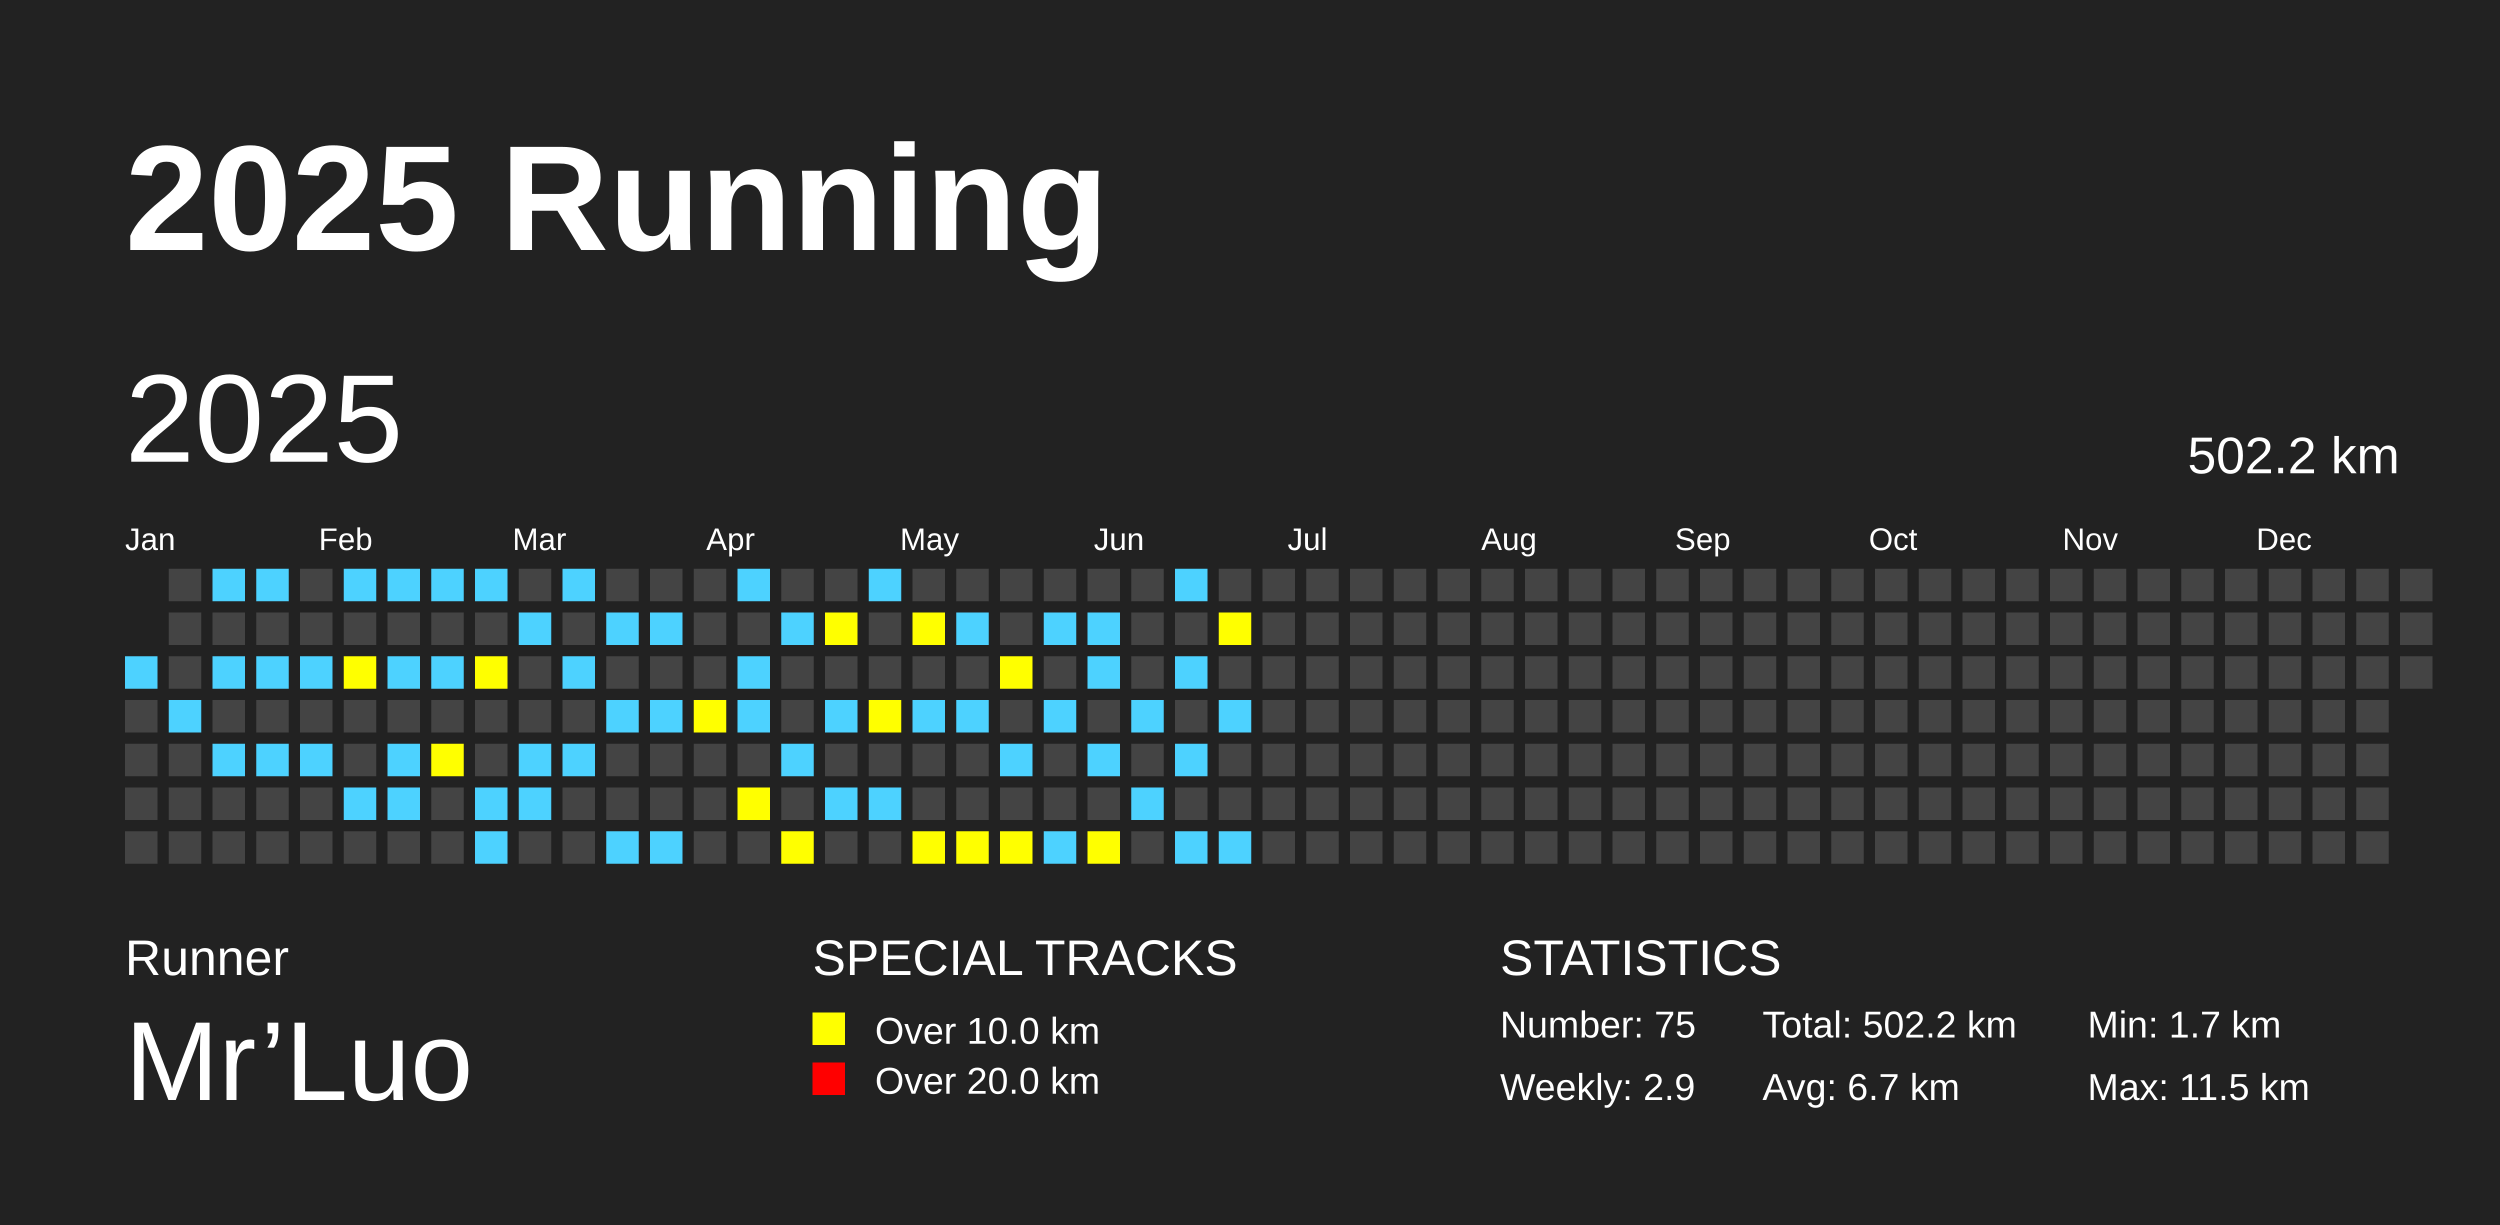
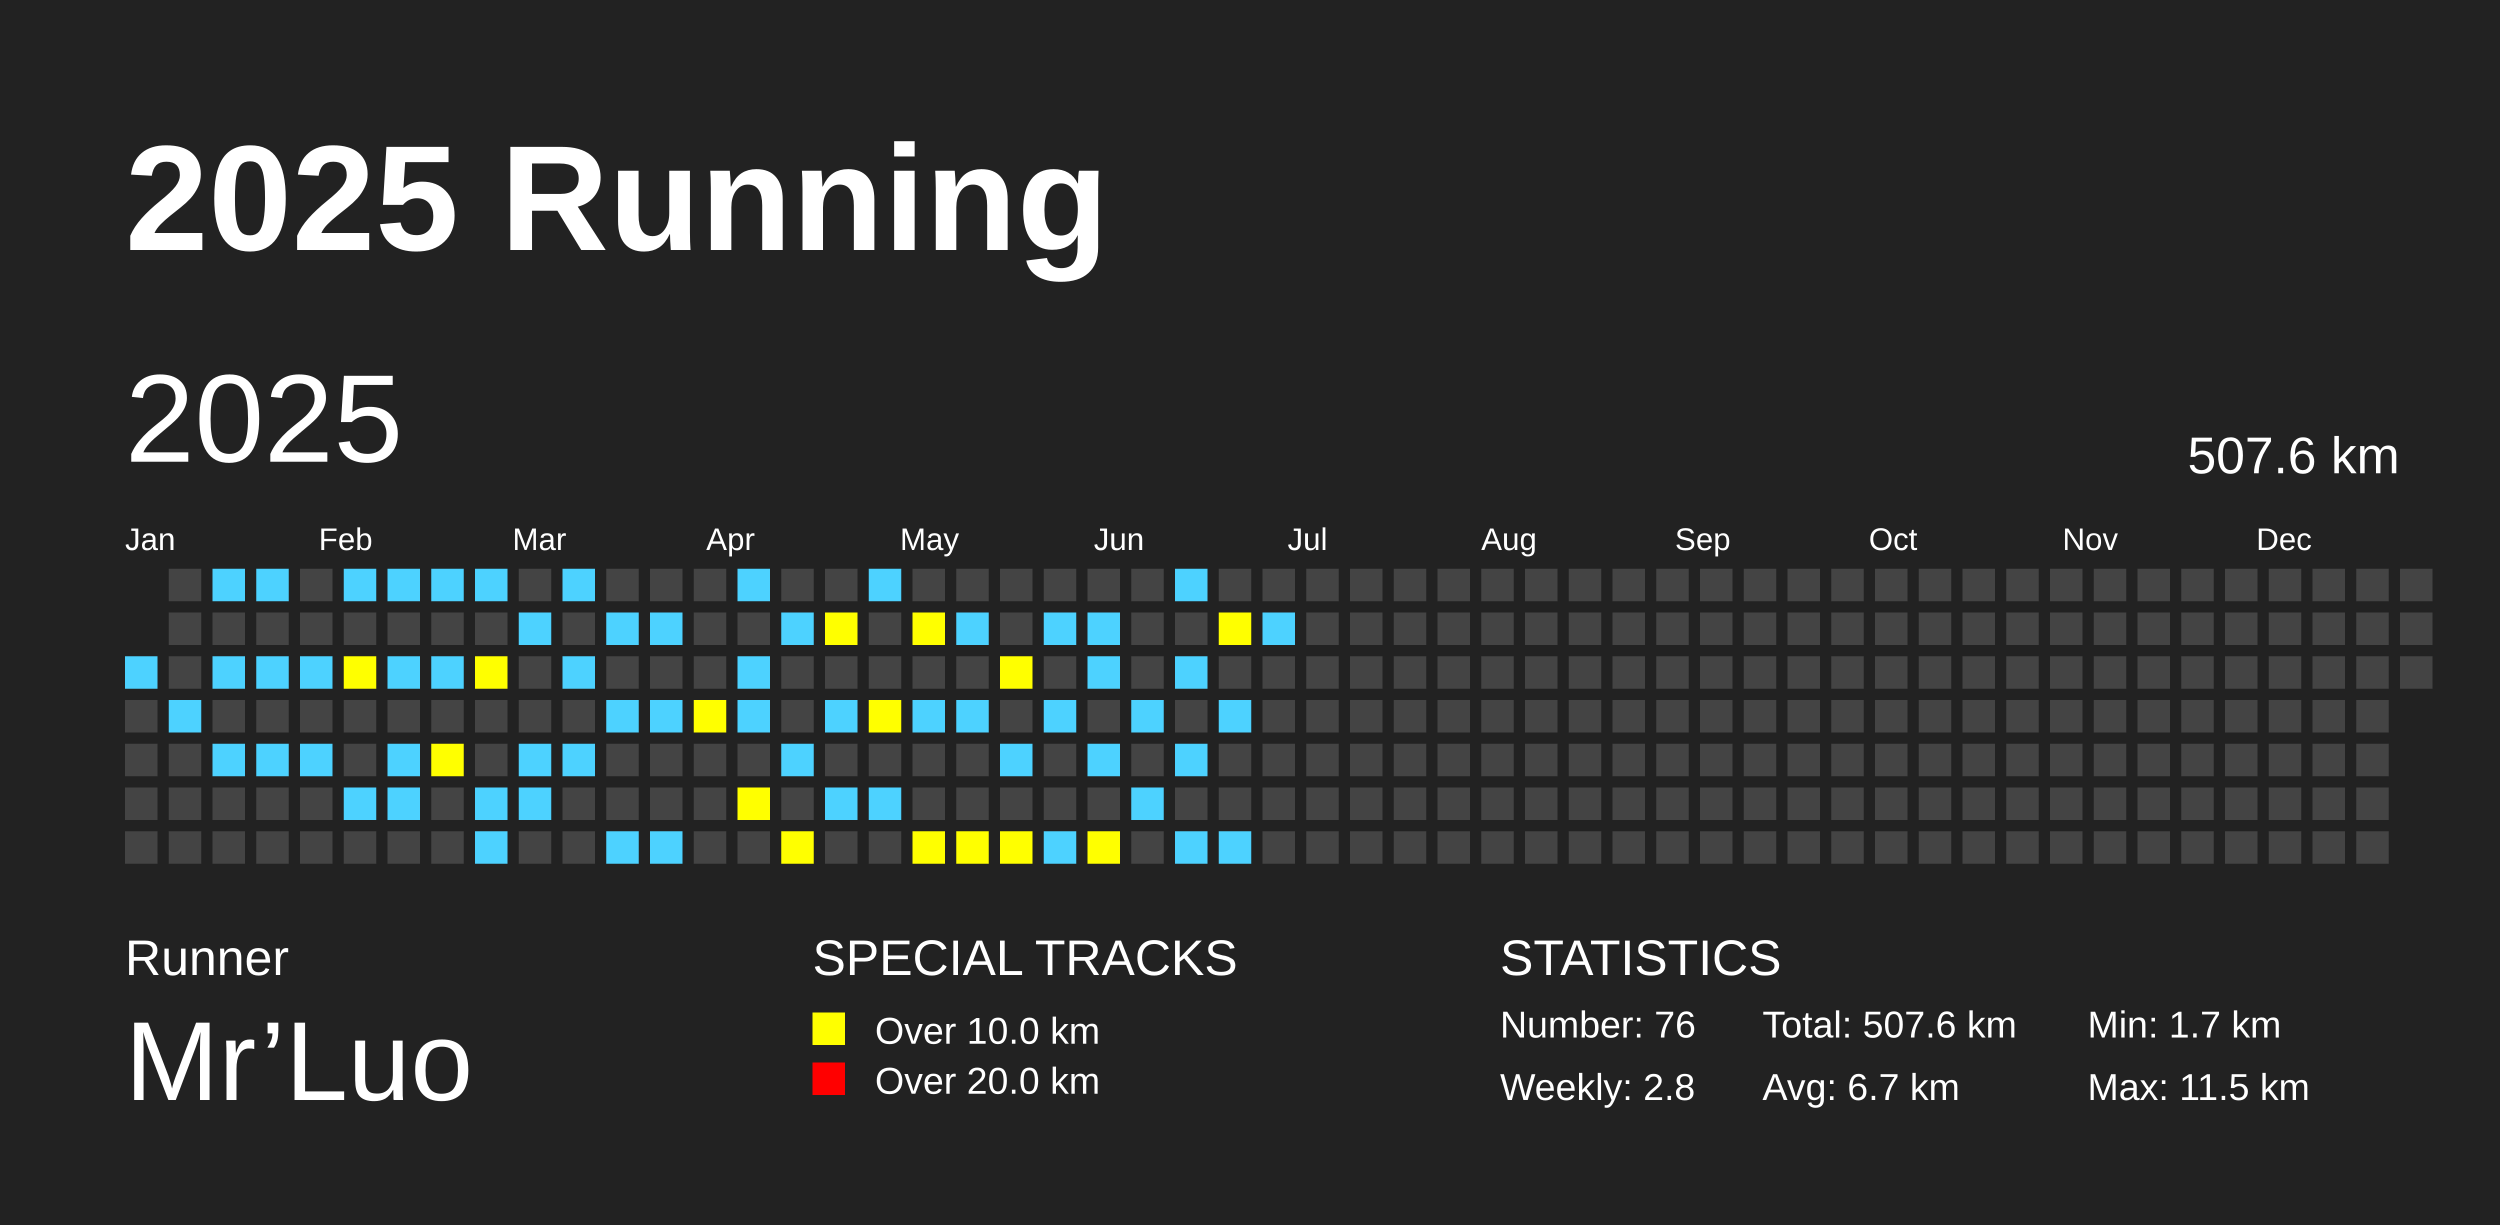
<svg xmlns="http://www.w3.org/2000/svg" baseProfile="full" height="98mm" version="1.1" viewBox="0,0,200,98" width="200mm">
  <defs />
  <rect fill="#222222" height="98" width="200" x="0" y="0" />
  <text fill="#FFFFFF" style="font-size:12px; font-family:Arial; font-weight:bold;" x="10" y="20">2025 Running</text>
  <text fill="#FFFFFF" style="font-size:4px; font-family:Arial" x="10" y="78">Runner</text>
  <text fill="#FFFFFF" style="font-size:9px; font-family:Arial" x="10" y="88">Mr’Luo</text>
  <text fill="#FFFFFF" style="font-size:4px; font-family:Arial" x="65" y="78">SPECIAL TRACKS</text>
  <rect fill="yellow" height="2.6" width="2.6" x="65" y="81" />
  <text fill="#FFFFFF" style="font-size:3px; font-family:Arial" x="70" y="83.5">Over 10.0 km</text>
  <rect fill="red" height="2.6" width="2.6" x="65" y="85" />
  <text fill="#FFFFFF" style="font-size:3px; font-family:Arial" x="70" y="87.5">Over 20.0 km</text>
  <text fill="#FFFFFF" style="font-size:4px; font-family:Arial" x="120" y="78">STATISTICS</text>
-   <text fill="#FFFFFF" style="font-size:3px; font-family:Arial" x="120" y="83">Number: 75</text>
-   <text fill="#FFFFFF" style="font-size:3px; font-family:Arial" x="120" y="88">Weekly: 2.9</text>
-   <text fill="#FFFFFF" style="font-size:3px; font-family:Arial" x="141" y="83">Total: 502.2 km</text>
+   <text fill="#FFFFFF" style="font-size:3px; font-family:Arial" x="120" y="83">Number: 76</text>
+   <text fill="#FFFFFF" style="font-size:3px; font-family:Arial" x="120" y="88">Weekly: 2.8</text>
+   <text fill="#FFFFFF" style="font-size:3px; font-family:Arial" x="141" y="83">Total: 507.6 km</text>
  <text fill="#FFFFFF" style="font-size:3px; font-family:Arial" x="141" y="88">Avg: 6.7 km</text>
  <text fill="#FFFFFF" style="font-size:3px; font-family:Arial" x="167" y="83">Min: 1.7 km</text>
  <text fill="#FFFFFF" style="font-size:3px; font-family:Arial" x="167" y="88">Max: 11.5 km</text>
  <text dominant-baseline="hanging" fill="#FFFFFF" style="font-size:10.0px; font-family:Arial;" x="10" y="30">2025</text>
-   <text dominant-baseline="hanging" fill="#FFFFFF" style="font-size:4.125px; font-family:Arial;" x="175" y="35">502.2 km</text>
+   <text dominant-baseline="hanging" fill="#FFFFFF" style="font-size:4.125px; font-family:Arial;" x="175" y="35">507.6 km</text>
  <text fill="#FFFFFF" style="font-size:2.5px; font-family:Arial" x="10.0" y="44">Jan</text>
  <text fill="#FFFFFF" style="font-size:2.5px; font-family:Arial" x="25.5" y="44">Feb</text>
  <text fill="#FFFFFF" style="font-size:2.5px; font-family:Arial" x="41.0" y="44">Mar</text>
  <text fill="#FFFFFF" style="font-size:2.5px; font-family:Arial" x="56.5" y="44">Apr</text>
  <text fill="#FFFFFF" style="font-size:2.5px; font-family:Arial" x="72.0" y="44">May</text>
  <text fill="#FFFFFF" style="font-size:2.5px; font-family:Arial" x="87.5" y="44">Jun</text>
  <text fill="#FFFFFF" style="font-size:2.5px; font-family:Arial" x="103.0" y="44">Jul</text>
  <text fill="#FFFFFF" style="font-size:2.5px; font-family:Arial" x="118.5" y="44">Aug</text>
  <text fill="#FFFFFF" style="font-size:2.5px; font-family:Arial" x="134.0" y="44">Sep</text>
  <text fill="#FFFFFF" style="font-size:2.5px; font-family:Arial" x="149.5" y="44">Oct</text>
  <text fill="#FFFFFF" style="font-size:2.5px; font-family:Arial" x="165.0" y="44">Nov</text>
  <text fill="#FFFFFF" style="font-size:2.5px; font-family:Arial" x="180.5" y="44">Dec</text>
  <rect fill="#4DD2FF" height="2.6" width="2.6" x="10.0" y="52.5" />
  <rect fill="#444444" height="2.6" width="2.6" x="10.0" y="56.0" />
  <rect fill="#444444" height="2.6" width="2.6" x="10.0" y="59.5" />
  <rect fill="#444444" height="2.6" width="2.6" x="10.0" y="63.0" />
  <rect fill="#444444" height="2.6" width="2.6" x="10.0" y="66.5" />
  <rect fill="#444444" height="2.6" width="2.6" x="13.5" y="45.5" />
  <rect fill="#444444" height="2.6" width="2.6" x="13.5" y="49.0" />
  <rect fill="#444444" height="2.6" width="2.6" x="13.5" y="52.5" />
  <rect fill="#4DD2FF" height="2.6" width="2.6" x="13.5" y="56.0" />
  <rect fill="#444444" height="2.6" width="2.6" x="13.5" y="59.5" />
  <rect fill="#444444" height="2.6" width="2.6" x="13.5" y="63.0" />
  <rect fill="#444444" height="2.6" width="2.6" x="13.5" y="66.5" />
  <rect fill="#4DD2FF" height="2.6" width="2.6" x="17.0" y="45.5" />
  <rect fill="#444444" height="2.6" width="2.6" x="17.0" y="49.0" />
  <rect fill="#4DD2FF" height="2.6" width="2.6" x="17.0" y="52.5" />
  <rect fill="#444444" height="2.6" width="2.6" x="17.0" y="56.0" />
  <rect fill="#4DD2FF" height="2.6" width="2.6" x="17.0" y="59.5" />
  <rect fill="#444444" height="2.6" width="2.6" x="17.0" y="63.0" />
  <rect fill="#444444" height="2.6" width="2.6" x="17.0" y="66.5" />
  <rect fill="#4DD2FF" height="2.6" width="2.6" x="20.5" y="45.5" />
  <rect fill="#444444" height="2.6" width="2.6" x="20.5" y="49.0" />
  <rect fill="#4DD2FF" height="2.6" width="2.6" x="20.5" y="52.5" />
  <rect fill="#444444" height="2.6" width="2.6" x="20.5" y="56.0" />
  <rect fill="#4DD2FF" height="2.6" width="2.6" x="20.5" y="59.5" />
  <rect fill="#444444" height="2.6" width="2.6" x="20.5" y="63.0" />
  <rect fill="#444444" height="2.6" width="2.6" x="20.5" y="66.5" />
  <rect fill="#444444" height="2.6" width="2.6" x="24.0" y="45.5" />
  <rect fill="#444444" height="2.6" width="2.6" x="24.0" y="49.0" />
  <rect fill="#4DD2FF" height="2.6" width="2.6" x="24.0" y="52.5" />
  <rect fill="#444444" height="2.6" width="2.6" x="24.0" y="56.0" />
  <rect fill="#4DD2FF" height="2.6" width="2.6" x="24.0" y="59.5" />
  <rect fill="#444444" height="2.6" width="2.6" x="24.0" y="63.0" />
  <rect fill="#444444" height="2.6" width="2.6" x="24.0" y="66.5" />
  <rect fill="#4DD2FF" height="2.6" width="2.6" x="27.5" y="45.5" />
  <rect fill="#444444" height="2.6" width="2.6" x="27.5" y="49.0" />
  <rect fill="yellow" height="2.6" width="2.6" x="27.5" y="52.5" />
  <rect fill="#444444" height="2.6" width="2.6" x="27.5" y="56.0" />
  <rect fill="#444444" height="2.6" width="2.6" x="27.5" y="59.5" />
  <rect fill="#4DD2FF" height="2.6" width="2.6" x="27.5" y="63.0" />
  <rect fill="#444444" height="2.6" width="2.6" x="27.5" y="66.5" />
  <rect fill="#4DD2FF" height="2.6" width="2.6" x="31.0" y="45.5" />
  <rect fill="#444444" height="2.6" width="2.6" x="31.0" y="49.0" />
  <rect fill="#4DD2FF" height="2.6" width="2.6" x="31.0" y="52.5" />
  <rect fill="#444444" height="2.6" width="2.6" x="31.0" y="56.0" />
  <rect fill="#4DD2FF" height="2.6" width="2.6" x="31.0" y="59.5" />
  <rect fill="#4DD2FF" height="2.6" width="2.6" x="31.0" y="63.0" />
  <rect fill="#444444" height="2.6" width="2.6" x="31.0" y="66.5" />
  <rect fill="#4DD2FF" height="2.6" width="2.6" x="34.5" y="45.5" />
  <rect fill="#444444" height="2.6" width="2.6" x="34.5" y="49.0" />
  <rect fill="#4DD2FF" height="2.6" width="2.6" x="34.5" y="52.5" />
  <rect fill="#444444" height="2.6" width="2.6" x="34.5" y="56.0" />
  <rect fill="yellow" height="2.6" width="2.6" x="34.5" y="59.5" />
  <rect fill="#444444" height="2.6" width="2.6" x="34.5" y="63.0" />
  <rect fill="#444444" height="2.6" width="2.6" x="34.5" y="66.5" />
  <rect fill="#4DD2FF" height="2.6" width="2.6" x="38.0" y="45.5" />
  <rect fill="#444444" height="2.6" width="2.6" x="38.0" y="49.0" />
  <rect fill="yellow" height="2.6" width="2.6" x="38.0" y="52.5" />
  <rect fill="#444444" height="2.6" width="2.6" x="38.0" y="56.0" />
  <rect fill="#444444" height="2.6" width="2.6" x="38.0" y="59.5" />
  <rect fill="#4DD2FF" height="2.6" width="2.6" x="38.0" y="63.0" />
  <rect fill="#4DD2FF" height="2.6" width="2.6" x="38.0" y="66.5" />
  <rect fill="#444444" height="2.6" width="2.6" x="41.5" y="45.5" />
  <rect fill="#4DD2FF" height="2.6" width="2.6" x="41.5" y="49.0" />
  <rect fill="#444444" height="2.6" width="2.6" x="41.5" y="52.5" />
  <rect fill="#444444" height="2.6" width="2.6" x="41.5" y="56.0" />
  <rect fill="#4DD2FF" height="2.6" width="2.6" x="41.5" y="59.5" />
  <rect fill="#4DD2FF" height="2.6" width="2.6" x="41.5" y="63.0" />
  <rect fill="#444444" height="2.6" width="2.6" x="41.5" y="66.5" />
  <rect fill="#4DD2FF" height="2.6" width="2.6" x="45.0" y="45.5" />
  <rect fill="#444444" height="2.6" width="2.6" x="45.0" y="49.0" />
  <rect fill="#4DD2FF" height="2.6" width="2.6" x="45.0" y="52.5" />
  <rect fill="#444444" height="2.6" width="2.6" x="45.0" y="56.0" />
  <rect fill="#4DD2FF" height="2.6" width="2.6" x="45.0" y="59.5" />
  <rect fill="#444444" height="2.6" width="2.6" x="45.0" y="63.0" />
  <rect fill="#444444" height="2.6" width="2.6" x="45.0" y="66.5" />
  <rect fill="#444444" height="2.6" width="2.6" x="48.5" y="45.5" />
  <rect fill="#4DD2FF" height="2.6" width="2.6" x="48.5" y="49.0" />
  <rect fill="#444444" height="2.6" width="2.6" x="48.5" y="52.5" />
  <rect fill="#4DD2FF" height="2.6" width="2.6" x="48.5" y="56.0" />
  <rect fill="#444444" height="2.6" width="2.6" x="48.5" y="59.5" />
  <rect fill="#444444" height="2.6" width="2.6" x="48.5" y="63.0" />
  <rect fill="#4DD2FF" height="2.6" width="2.6" x="48.5" y="66.5" />
  <rect fill="#444444" height="2.6" width="2.6" x="52.0" y="45.5" />
  <rect fill="#4DD2FF" height="2.6" width="2.6" x="52.0" y="49.0" />
  <rect fill="#444444" height="2.6" width="2.6" x="52.0" y="52.5" />
  <rect fill="#4DD2FF" height="2.6" width="2.6" x="52.0" y="56.0" />
  <rect fill="#444444" height="2.6" width="2.6" x="52.0" y="59.5" />
  <rect fill="#444444" height="2.6" width="2.6" x="52.0" y="63.0" />
  <rect fill="#4DD2FF" height="2.6" width="2.6" x="52.0" y="66.5" />
  <rect fill="#444444" height="2.6" width="2.6" x="55.5" y="45.5" />
  <rect fill="#444444" height="2.6" width="2.6" x="55.5" y="49.0" />
  <rect fill="#444444" height="2.6" width="2.6" x="55.5" y="52.5" />
  <rect fill="yellow" height="2.6" width="2.6" x="55.5" y="56.0" />
  <rect fill="#444444" height="2.6" width="2.6" x="55.5" y="59.5" />
  <rect fill="#444444" height="2.6" width="2.6" x="55.5" y="63.0" />
  <rect fill="#444444" height="2.6" width="2.6" x="55.5" y="66.5" />
  <rect fill="#4DD2FF" height="2.6" width="2.6" x="59.0" y="45.5" />
  <rect fill="#444444" height="2.6" width="2.6" x="59.0" y="49.0" />
  <rect fill="#4DD2FF" height="2.6" width="2.6" x="59.0" y="52.5" />
  <rect fill="#4DD2FF" height="2.6" width="2.6" x="59.0" y="56.0" />
  <rect fill="#444444" height="2.6" width="2.6" x="59.0" y="59.5" />
  <rect fill="yellow" height="2.6" width="2.6" x="59.0" y="63.0" />
  <rect fill="#444444" height="2.6" width="2.6" x="59.0" y="66.5" />
  <rect fill="#444444" height="2.6" width="2.6" x="62.5" y="45.5" />
  <rect fill="#4DD2FF" height="2.6" width="2.6" x="62.5" y="49.0" />
  <rect fill="#444444" height="2.6" width="2.6" x="62.5" y="52.5" />
  <rect fill="#444444" height="2.6" width="2.6" x="62.5" y="56.0" />
  <rect fill="#4DD2FF" height="2.6" width="2.6" x="62.5" y="59.5" />
  <rect fill="#444444" height="2.6" width="2.6" x="62.5" y="63.0" />
  <rect fill="yellow" height="2.6" width="2.6" x="62.5" y="66.5" />
  <rect fill="#444444" height="2.6" width="2.6" x="66.0" y="45.5" />
  <rect fill="yellow" height="2.6" width="2.6" x="66.0" y="49.0" />
  <rect fill="#444444" height="2.6" width="2.6" x="66.0" y="52.5" />
  <rect fill="#4DD2FF" height="2.6" width="2.6" x="66.0" y="56.0" />
  <rect fill="#444444" height="2.6" width="2.6" x="66.0" y="59.5" />
  <rect fill="#4DD2FF" height="2.6" width="2.6" x="66.0" y="63.0" />
  <rect fill="#444444" height="2.6" width="2.6" x="66.0" y="66.5" />
  <rect fill="#4DD2FF" height="2.6" width="2.6" x="69.5" y="45.5" />
  <rect fill="#444444" height="2.6" width="2.6" x="69.5" y="49.0" />
  <rect fill="#444444" height="2.6" width="2.6" x="69.5" y="52.5" />
  <rect fill="yellow" height="2.6" width="2.6" x="69.5" y="56.0" />
  <rect fill="#444444" height="2.6" width="2.6" x="69.5" y="59.5" />
  <rect fill="#4DD2FF" height="2.6" width="2.6" x="69.5" y="63.0" />
  <rect fill="#444444" height="2.6" width="2.6" x="69.5" y="66.5" />
  <rect fill="#444444" height="2.6" width="2.6" x="73.0" y="45.5" />
  <rect fill="yellow" height="2.6" width="2.6" x="73.0" y="49.0" />
  <rect fill="#444444" height="2.6" width="2.6" x="73.0" y="52.5" />
  <rect fill="#4DD2FF" height="2.6" width="2.6" x="73.0" y="56.0" />
  <rect fill="#444444" height="2.6" width="2.6" x="73.0" y="59.5" />
  <rect fill="#444444" height="2.6" width="2.6" x="73.0" y="63.0" />
  <rect fill="yellow" height="2.6" width="2.6" x="73.0" y="66.5" />
  <rect fill="#444444" height="2.6" width="2.6" x="76.5" y="45.5" />
  <rect fill="#4DD2FF" height="2.6" width="2.6" x="76.5" y="49.0" />
  <rect fill="#444444" height="2.6" width="2.6" x="76.5" y="52.5" />
  <rect fill="#4DD2FF" height="2.6" width="2.6" x="76.5" y="56.0" />
  <rect fill="#444444" height="2.6" width="2.6" x="76.5" y="59.5" />
  <rect fill="#444444" height="2.6" width="2.6" x="76.5" y="63.0" />
  <rect fill="yellow" height="2.6" width="2.6" x="76.5" y="66.5" />
  <rect fill="#444444" height="2.6" width="2.6" x="80.0" y="45.5" />
  <rect fill="#444444" height="2.6" width="2.6" x="80.0" y="49.0" />
  <rect fill="yellow" height="2.6" width="2.6" x="80.0" y="52.5" />
  <rect fill="#444444" height="2.6" width="2.6" x="80.0" y="56.0" />
  <rect fill="#4DD2FF" height="2.6" width="2.6" x="80.0" y="59.5" />
  <rect fill="#444444" height="2.6" width="2.6" x="80.0" y="63.0" />
  <rect fill="yellow" height="2.6" width="2.6" x="80.0" y="66.5" />
  <rect fill="#444444" height="2.6" width="2.6" x="83.5" y="45.5" />
  <rect fill="#4DD2FF" height="2.6" width="2.6" x="83.5" y="49.0" />
  <rect fill="#444444" height="2.6" width="2.6" x="83.5" y="52.5" />
  <rect fill="#4DD2FF" height="2.6" width="2.6" x="83.5" y="56.0" />
  <rect fill="#444444" height="2.6" width="2.6" x="83.5" y="59.5" />
  <rect fill="#444444" height="2.6" width="2.6" x="83.5" y="63.0" />
  <rect fill="#4DD2FF" height="2.6" width="2.6" x="83.5" y="66.5" />
  <rect fill="#444444" height="2.6" width="2.6" x="87.0" y="45.5" />
  <rect fill="#4DD2FF" height="2.6" width="2.6" x="87.0" y="49.0" />
  <rect fill="#4DD2FF" height="2.6" width="2.6" x="87.0" y="52.5" />
  <rect fill="#444444" height="2.6" width="2.6" x="87.0" y="56.0" />
  <rect fill="#4DD2FF" height="2.6" width="2.6" x="87.0" y="59.5" />
  <rect fill="#444444" height="2.6" width="2.6" x="87.0" y="63.0" />
  <rect fill="yellow" height="2.6" width="2.6" x="87.0" y="66.5" />
  <rect fill="#444444" height="2.6" width="2.6" x="90.5" y="45.5" />
  <rect fill="#444444" height="2.6" width="2.6" x="90.5" y="49.0" />
  <rect fill="#444444" height="2.6" width="2.6" x="90.5" y="52.5" />
  <rect fill="#4DD2FF" height="2.6" width="2.6" x="90.5" y="56.0" />
  <rect fill="#444444" height="2.6" width="2.6" x="90.5" y="59.5" />
  <rect fill="#4DD2FF" height="2.6" width="2.6" x="90.5" y="63.0" />
  <rect fill="#444444" height="2.6" width="2.6" x="90.5" y="66.5" />
  <rect fill="#4DD2FF" height="2.6" width="2.6" x="94.0" y="45.5" />
  <rect fill="#444444" height="2.6" width="2.6" x="94.0" y="49.0" />
  <rect fill="#4DD2FF" height="2.6" width="2.6" x="94.0" y="52.5" />
  <rect fill="#444444" height="2.6" width="2.6" x="94.0" y="56.0" />
  <rect fill="#4DD2FF" height="2.6" width="2.6" x="94.0" y="59.5" />
  <rect fill="#444444" height="2.6" width="2.6" x="94.0" y="63.0" />
  <rect fill="#4DD2FF" height="2.6" width="2.6" x="94.0" y="66.5" />
  <rect fill="#444444" height="2.6" width="2.6" x="97.5" y="45.5" />
  <rect fill="yellow" height="2.6" width="2.6" x="97.5" y="49.0" />
  <rect fill="#444444" height="2.6" width="2.6" x="97.5" y="52.5" />
  <rect fill="#4DD2FF" height="2.6" width="2.6" x="97.5" y="56.0" />
  <rect fill="#444444" height="2.6" width="2.6" x="97.5" y="59.5" />
  <rect fill="#444444" height="2.6" width="2.6" x="97.5" y="63.0" />
  <rect fill="#4DD2FF" height="2.6" width="2.6" x="97.5" y="66.5" />
  <rect fill="#444444" height="2.6" width="2.6" x="101.0" y="45.5" />
-   <rect fill="#444444" height="2.6" width="2.6" x="101.0" y="49.0" />
+   <rect fill="#4DD2FF" height="2.6" width="2.6" x="101.0" y="49.0" />
  <rect fill="#444444" height="2.6" width="2.6" x="101.0" y="52.5" />
  <rect fill="#444444" height="2.6" width="2.6" x="101.0" y="56.0" />
  <rect fill="#444444" height="2.6" width="2.6" x="101.0" y="59.5" />
  <rect fill="#444444" height="2.6" width="2.6" x="101.0" y="63.0" />
  <rect fill="#444444" height="2.6" width="2.6" x="101.0" y="66.5" />
  <rect fill="#444444" height="2.6" width="2.6" x="104.5" y="45.5" />
  <rect fill="#444444" height="2.6" width="2.6" x="104.5" y="49.0" />
  <rect fill="#444444" height="2.6" width="2.6" x="104.5" y="52.5" />
  <rect fill="#444444" height="2.6" width="2.6" x="104.5" y="56.0" />
  <rect fill="#444444" height="2.6" width="2.6" x="104.5" y="59.5" />
  <rect fill="#444444" height="2.6" width="2.6" x="104.5" y="63.0" />
  <rect fill="#444444" height="2.6" width="2.6" x="104.5" y="66.5" />
  <rect fill="#444444" height="2.6" width="2.6" x="108.0" y="45.5" />
  <rect fill="#444444" height="2.6" width="2.6" x="108.0" y="49.0" />
  <rect fill="#444444" height="2.6" width="2.6" x="108.0" y="52.5" />
  <rect fill="#444444" height="2.6" width="2.6" x="108.0" y="56.0" />
  <rect fill="#444444" height="2.6" width="2.6" x="108.0" y="59.5" />
  <rect fill="#444444" height="2.6" width="2.6" x="108.0" y="63.0" />
  <rect fill="#444444" height="2.6" width="2.6" x="108.0" y="66.5" />
  <rect fill="#444444" height="2.6" width="2.6" x="111.5" y="45.5" />
  <rect fill="#444444" height="2.6" width="2.6" x="111.5" y="49.0" />
  <rect fill="#444444" height="2.6" width="2.6" x="111.5" y="52.5" />
  <rect fill="#444444" height="2.6" width="2.6" x="111.5" y="56.0" />
  <rect fill="#444444" height="2.6" width="2.6" x="111.5" y="59.5" />
  <rect fill="#444444" height="2.6" width="2.6" x="111.5" y="63.0" />
  <rect fill="#444444" height="2.6" width="2.6" x="111.5" y="66.5" />
  <rect fill="#444444" height="2.6" width="2.6" x="115.0" y="45.5" />
  <rect fill="#444444" height="2.6" width="2.6" x="115.0" y="49.0" />
  <rect fill="#444444" height="2.6" width="2.6" x="115.0" y="52.5" />
  <rect fill="#444444" height="2.6" width="2.6" x="115.0" y="56.0" />
  <rect fill="#444444" height="2.6" width="2.6" x="115.0" y="59.5" />
  <rect fill="#444444" height="2.6" width="2.6" x="115.0" y="63.0" />
  <rect fill="#444444" height="2.6" width="2.6" x="115.0" y="66.5" />
  <rect fill="#444444" height="2.6" width="2.6" x="118.5" y="45.5" />
  <rect fill="#444444" height="2.6" width="2.6" x="118.5" y="49.0" />
  <rect fill="#444444" height="2.6" width="2.6" x="118.5" y="52.5" />
  <rect fill="#444444" height="2.6" width="2.6" x="118.5" y="56.0" />
  <rect fill="#444444" height="2.6" width="2.6" x="118.5" y="59.5" />
  <rect fill="#444444" height="2.6" width="2.6" x="118.5" y="63.0" />
  <rect fill="#444444" height="2.6" width="2.6" x="118.5" y="66.5" />
  <rect fill="#444444" height="2.6" width="2.6" x="122.0" y="45.5" />
  <rect fill="#444444" height="2.6" width="2.6" x="122.0" y="49.0" />
  <rect fill="#444444" height="2.6" width="2.6" x="122.0" y="52.5" />
  <rect fill="#444444" height="2.6" width="2.6" x="122.0" y="56.0" />
  <rect fill="#444444" height="2.6" width="2.6" x="122.0" y="59.5" />
  <rect fill="#444444" height="2.6" width="2.6" x="122.0" y="63.0" />
  <rect fill="#444444" height="2.6" width="2.6" x="122.0" y="66.5" />
  <rect fill="#444444" height="2.6" width="2.6" x="125.5" y="45.5" />
  <rect fill="#444444" height="2.6" width="2.6" x="125.5" y="49.0" />
  <rect fill="#444444" height="2.6" width="2.6" x="125.5" y="52.5" />
  <rect fill="#444444" height="2.6" width="2.6" x="125.5" y="56.0" />
  <rect fill="#444444" height="2.6" width="2.6" x="125.5" y="59.5" />
  <rect fill="#444444" height="2.6" width="2.6" x="125.5" y="63.0" />
  <rect fill="#444444" height="2.6" width="2.6" x="125.5" y="66.5" />
  <rect fill="#444444" height="2.6" width="2.6" x="129.0" y="45.5" />
  <rect fill="#444444" height="2.6" width="2.6" x="129.0" y="49.0" />
  <rect fill="#444444" height="2.6" width="2.6" x="129.0" y="52.5" />
  <rect fill="#444444" height="2.6" width="2.6" x="129.0" y="56.0" />
  <rect fill="#444444" height="2.6" width="2.6" x="129.0" y="59.5" />
  <rect fill="#444444" height="2.6" width="2.6" x="129.0" y="63.0" />
  <rect fill="#444444" height="2.6" width="2.6" x="129.0" y="66.5" />
  <rect fill="#444444" height="2.6" width="2.6" x="132.5" y="45.5" />
  <rect fill="#444444" height="2.6" width="2.6" x="132.5" y="49.0" />
  <rect fill="#444444" height="2.6" width="2.6" x="132.5" y="52.5" />
  <rect fill="#444444" height="2.6" width="2.6" x="132.5" y="56.0" />
  <rect fill="#444444" height="2.6" width="2.6" x="132.5" y="59.5" />
  <rect fill="#444444" height="2.6" width="2.6" x="132.5" y="63.0" />
  <rect fill="#444444" height="2.6" width="2.6" x="132.5" y="66.5" />
  <rect fill="#444444" height="2.6" width="2.6" x="136.0" y="45.5" />
  <rect fill="#444444" height="2.6" width="2.6" x="136.0" y="49.0" />
  <rect fill="#444444" height="2.6" width="2.6" x="136.0" y="52.5" />
  <rect fill="#444444" height="2.6" width="2.6" x="136.0" y="56.0" />
  <rect fill="#444444" height="2.6" width="2.6" x="136.0" y="59.5" />
  <rect fill="#444444" height="2.6" width="2.6" x="136.0" y="63.0" />
  <rect fill="#444444" height="2.6" width="2.6" x="136.0" y="66.5" />
  <rect fill="#444444" height="2.6" width="2.6" x="139.5" y="45.5" />
  <rect fill="#444444" height="2.6" width="2.6" x="139.5" y="49.0" />
  <rect fill="#444444" height="2.6" width="2.6" x="139.5" y="52.5" />
  <rect fill="#444444" height="2.6" width="2.6" x="139.5" y="56.0" />
  <rect fill="#444444" height="2.6" width="2.6" x="139.5" y="59.5" />
  <rect fill="#444444" height="2.6" width="2.6" x="139.5" y="63.0" />
  <rect fill="#444444" height="2.6" width="2.6" x="139.5" y="66.5" />
  <rect fill="#444444" height="2.6" width="2.6" x="143.0" y="45.5" />
  <rect fill="#444444" height="2.6" width="2.6" x="143.0" y="49.0" />
  <rect fill="#444444" height="2.6" width="2.6" x="143.0" y="52.5" />
  <rect fill="#444444" height="2.6" width="2.6" x="143.0" y="56.0" />
  <rect fill="#444444" height="2.6" width="2.6" x="143.0" y="59.5" />
  <rect fill="#444444" height="2.6" width="2.6" x="143.0" y="63.0" />
  <rect fill="#444444" height="2.6" width="2.6" x="143.0" y="66.5" />
  <rect fill="#444444" height="2.6" width="2.6" x="146.5" y="45.5" />
  <rect fill="#444444" height="2.6" width="2.6" x="146.5" y="49.0" />
  <rect fill="#444444" height="2.6" width="2.6" x="146.5" y="52.5" />
  <rect fill="#444444" height="2.6" width="2.6" x="146.5" y="56.0" />
  <rect fill="#444444" height="2.6" width="2.6" x="146.5" y="59.5" />
  <rect fill="#444444" height="2.6" width="2.6" x="146.5" y="63.0" />
  <rect fill="#444444" height="2.6" width="2.6" x="146.5" y="66.5" />
  <rect fill="#444444" height="2.6" width="2.6" x="150.0" y="45.5" />
  <rect fill="#444444" height="2.6" width="2.6" x="150.0" y="49.0" />
  <rect fill="#444444" height="2.6" width="2.6" x="150.0" y="52.5" />
  <rect fill="#444444" height="2.6" width="2.6" x="150.0" y="56.0" />
  <rect fill="#444444" height="2.6" width="2.6" x="150.0" y="59.5" />
  <rect fill="#444444" height="2.6" width="2.6" x="150.0" y="63.0" />
  <rect fill="#444444" height="2.6" width="2.6" x="150.0" y="66.5" />
  <rect fill="#444444" height="2.6" width="2.6" x="153.5" y="45.5" />
  <rect fill="#444444" height="2.6" width="2.6" x="153.5" y="49.0" />
  <rect fill="#444444" height="2.6" width="2.6" x="153.5" y="52.5" />
  <rect fill="#444444" height="2.6" width="2.6" x="153.5" y="56.0" />
  <rect fill="#444444" height="2.6" width="2.6" x="153.5" y="59.5" />
  <rect fill="#444444" height="2.6" width="2.6" x="153.5" y="63.0" />
  <rect fill="#444444" height="2.6" width="2.6" x="153.5" y="66.5" />
  <rect fill="#444444" height="2.6" width="2.6" x="157.0" y="45.5" />
  <rect fill="#444444" height="2.6" width="2.6" x="157.0" y="49.0" />
  <rect fill="#444444" height="2.6" width="2.6" x="157.0" y="52.5" />
  <rect fill="#444444" height="2.6" width="2.6" x="157.0" y="56.0" />
  <rect fill="#444444" height="2.6" width="2.6" x="157.0" y="59.5" />
  <rect fill="#444444" height="2.6" width="2.6" x="157.0" y="63.0" />
  <rect fill="#444444" height="2.6" width="2.6" x="157.0" y="66.5" />
  <rect fill="#444444" height="2.6" width="2.6" x="160.5" y="45.5" />
  <rect fill="#444444" height="2.6" width="2.6" x="160.5" y="49.0" />
  <rect fill="#444444" height="2.6" width="2.6" x="160.5" y="52.5" />
  <rect fill="#444444" height="2.6" width="2.6" x="160.5" y="56.0" />
  <rect fill="#444444" height="2.6" width="2.6" x="160.5" y="59.5" />
  <rect fill="#444444" height="2.6" width="2.6" x="160.5" y="63.0" />
  <rect fill="#444444" height="2.6" width="2.6" x="160.5" y="66.5" />
  <rect fill="#444444" height="2.6" width="2.6" x="164.0" y="45.5" />
  <rect fill="#444444" height="2.6" width="2.6" x="164.0" y="49.0" />
  <rect fill="#444444" height="2.6" width="2.6" x="164.0" y="52.5" />
  <rect fill="#444444" height="2.6" width="2.6" x="164.0" y="56.0" />
  <rect fill="#444444" height="2.6" width="2.6" x="164.0" y="59.5" />
  <rect fill="#444444" height="2.6" width="2.6" x="164.0" y="63.0" />
  <rect fill="#444444" height="2.6" width="2.6" x="164.0" y="66.5" />
  <rect fill="#444444" height="2.6" width="2.6" x="167.5" y="45.5" />
  <rect fill="#444444" height="2.6" width="2.6" x="167.5" y="49.0" />
  <rect fill="#444444" height="2.6" width="2.6" x="167.5" y="52.5" />
  <rect fill="#444444" height="2.6" width="2.6" x="167.5" y="56.0" />
  <rect fill="#444444" height="2.6" width="2.6" x="167.5" y="59.5" />
  <rect fill="#444444" height="2.6" width="2.6" x="167.5" y="63.0" />
  <rect fill="#444444" height="2.6" width="2.6" x="167.5" y="66.5" />
  <rect fill="#444444" height="2.6" width="2.6" x="171.0" y="45.5" />
  <rect fill="#444444" height="2.6" width="2.6" x="171.0" y="49.0" />
  <rect fill="#444444" height="2.6" width="2.6" x="171.0" y="52.5" />
  <rect fill="#444444" height="2.6" width="2.6" x="171.0" y="56.0" />
  <rect fill="#444444" height="2.6" width="2.6" x="171.0" y="59.5" />
  <rect fill="#444444" height="2.6" width="2.6" x="171.0" y="63.0" />
  <rect fill="#444444" height="2.6" width="2.6" x="171.0" y="66.5" />
  <rect fill="#444444" height="2.6" width="2.6" x="174.5" y="45.5" />
  <rect fill="#444444" height="2.6" width="2.6" x="174.5" y="49.0" />
  <rect fill="#444444" height="2.6" width="2.6" x="174.5" y="52.5" />
  <rect fill="#444444" height="2.6" width="2.6" x="174.5" y="56.0" />
  <rect fill="#444444" height="2.6" width="2.6" x="174.5" y="59.5" />
  <rect fill="#444444" height="2.6" width="2.6" x="174.5" y="63.0" />
  <rect fill="#444444" height="2.6" width="2.6" x="174.5" y="66.5" />
  <rect fill="#444444" height="2.6" width="2.6" x="178.0" y="45.5" />
  <rect fill="#444444" height="2.6" width="2.6" x="178.0" y="49.0" />
  <rect fill="#444444" height="2.6" width="2.6" x="178.0" y="52.5" />
  <rect fill="#444444" height="2.6" width="2.6" x="178.0" y="56.0" />
  <rect fill="#444444" height="2.6" width="2.6" x="178.0" y="59.5" />
  <rect fill="#444444" height="2.6" width="2.6" x="178.0" y="63.0" />
  <rect fill="#444444" height="2.6" width="2.6" x="178.0" y="66.5" />
  <rect fill="#444444" height="2.6" width="2.6" x="181.5" y="45.5" />
  <rect fill="#444444" height="2.6" width="2.6" x="181.5" y="49.0" />
  <rect fill="#444444" height="2.6" width="2.6" x="181.5" y="52.5" />
  <rect fill="#444444" height="2.6" width="2.6" x="181.5" y="56.0" />
  <rect fill="#444444" height="2.6" width="2.6" x="181.5" y="59.5" />
  <rect fill="#444444" height="2.6" width="2.6" x="181.5" y="63.0" />
  <rect fill="#444444" height="2.6" width="2.6" x="181.5" y="66.5" />
  <rect fill="#444444" height="2.6" width="2.6" x="185.0" y="45.5" />
  <rect fill="#444444" height="2.6" width="2.6" x="185.0" y="49.0" />
  <rect fill="#444444" height="2.6" width="2.6" x="185.0" y="52.5" />
  <rect fill="#444444" height="2.6" width="2.6" x="185.0" y="56.0" />
  <rect fill="#444444" height="2.6" width="2.6" x="185.0" y="59.5" />
  <rect fill="#444444" height="2.6" width="2.6" x="185.0" y="63.0" />
  <rect fill="#444444" height="2.6" width="2.6" x="185.0" y="66.5" />
  <rect fill="#444444" height="2.6" width="2.6" x="188.5" y="45.5" />
  <rect fill="#444444" height="2.6" width="2.6" x="188.5" y="49.0" />
  <rect fill="#444444" height="2.6" width="2.6" x="188.5" y="52.5" />
  <rect fill="#444444" height="2.6" width="2.6" x="188.5" y="56.0" />
  <rect fill="#444444" height="2.6" width="2.6" x="188.5" y="59.5" />
  <rect fill="#444444" height="2.6" width="2.6" x="188.5" y="63.0" />
  <rect fill="#444444" height="2.6" width="2.6" x="188.5" y="66.5" />
  <rect fill="#444444" height="2.6" width="2.6" x="192.0" y="45.5" />
  <rect fill="#444444" height="2.6" width="2.6" x="192.0" y="49.0" />
  <rect fill="#444444" height="2.6" width="2.6" x="192.0" y="52.5" />
</svg>
